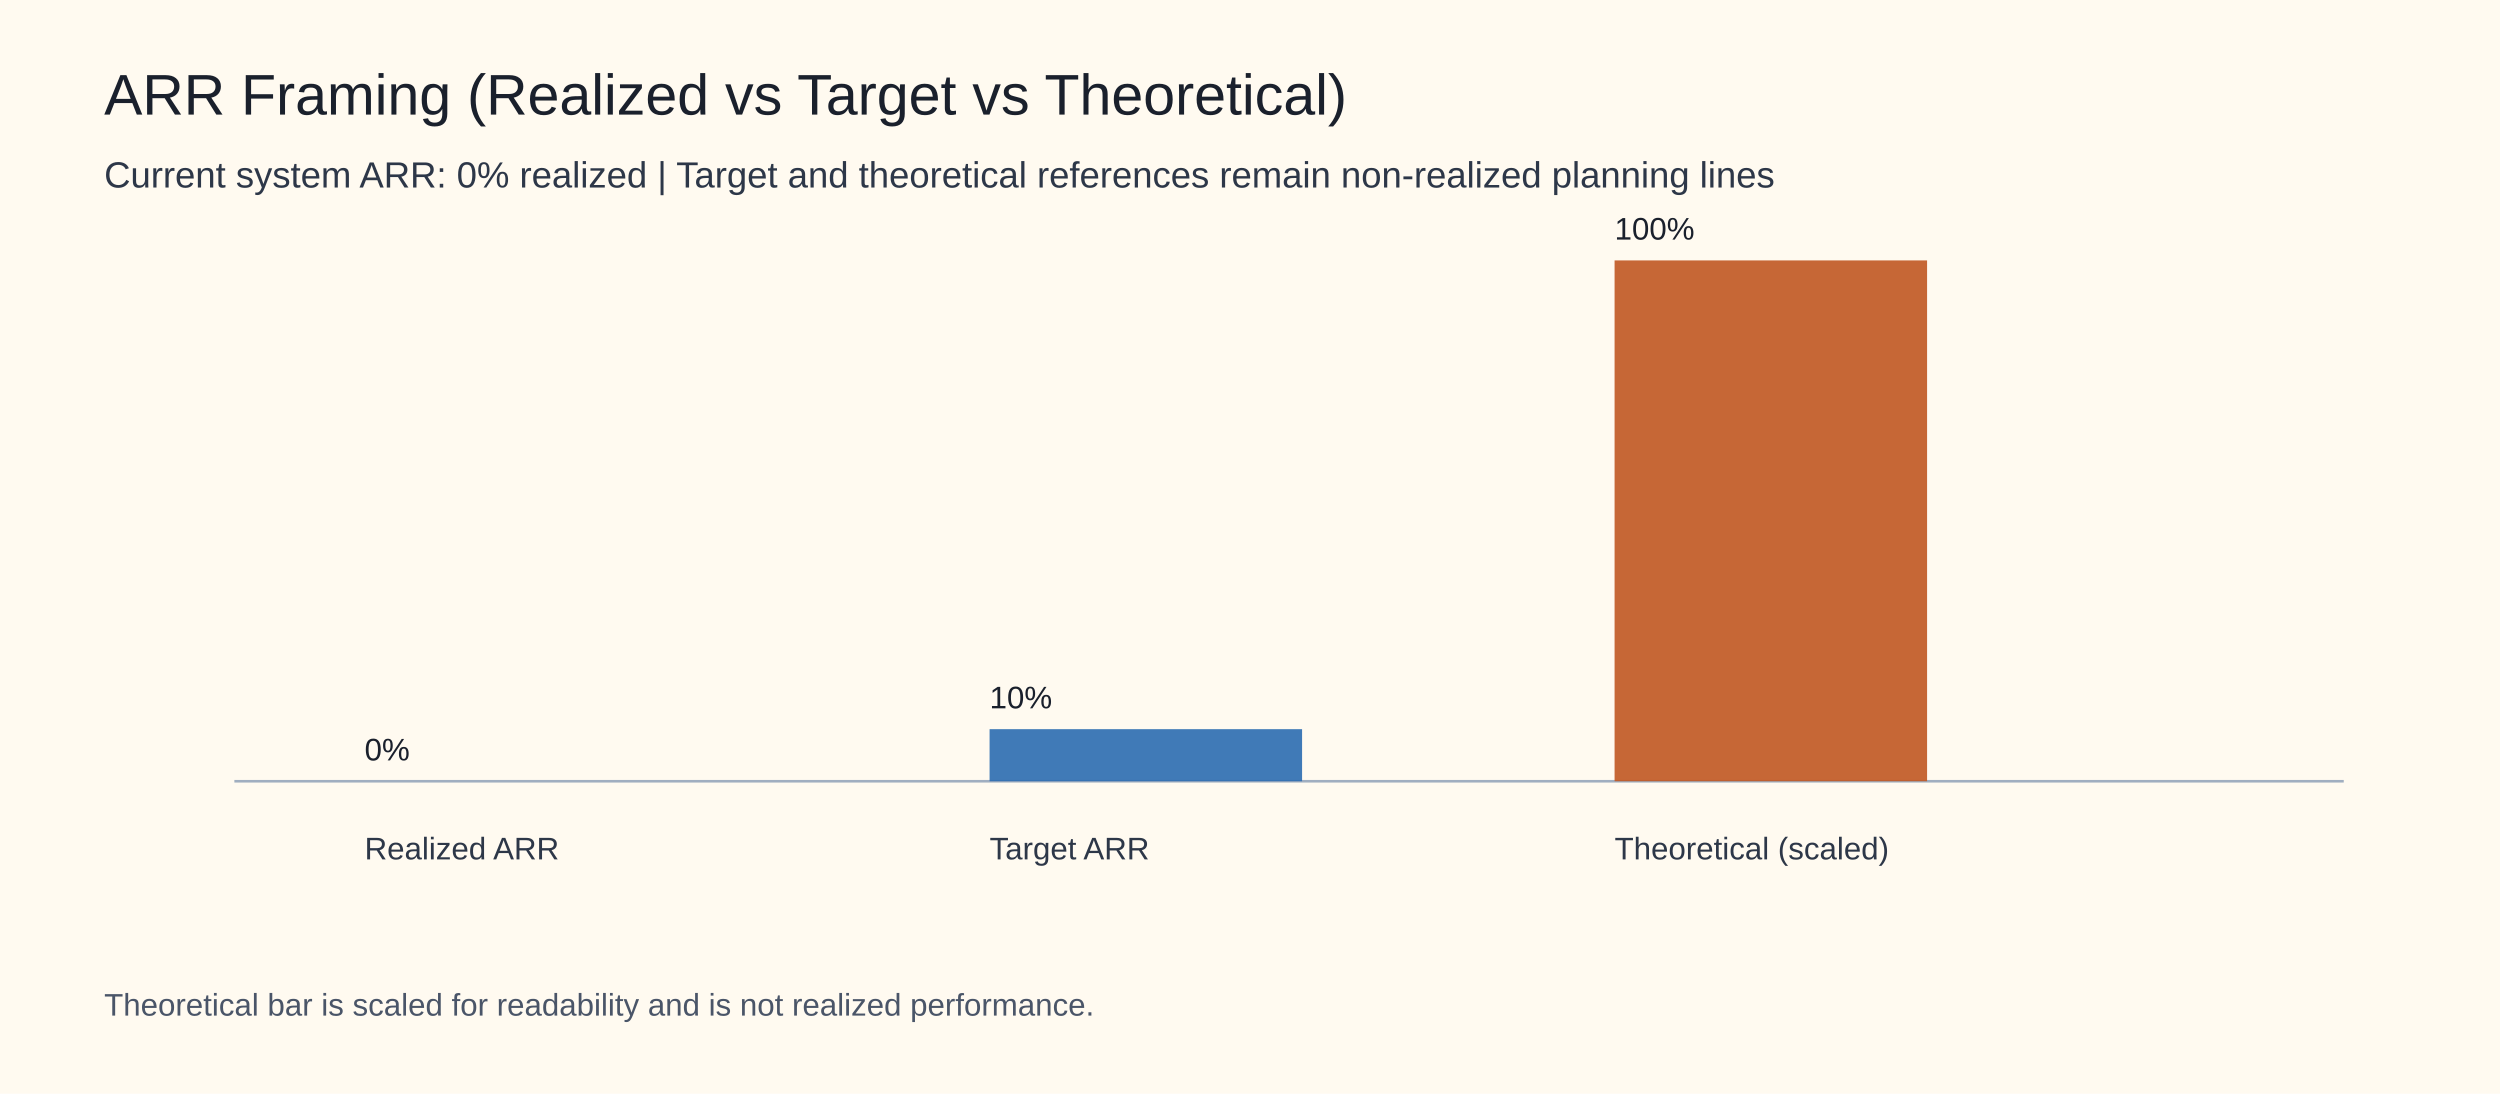
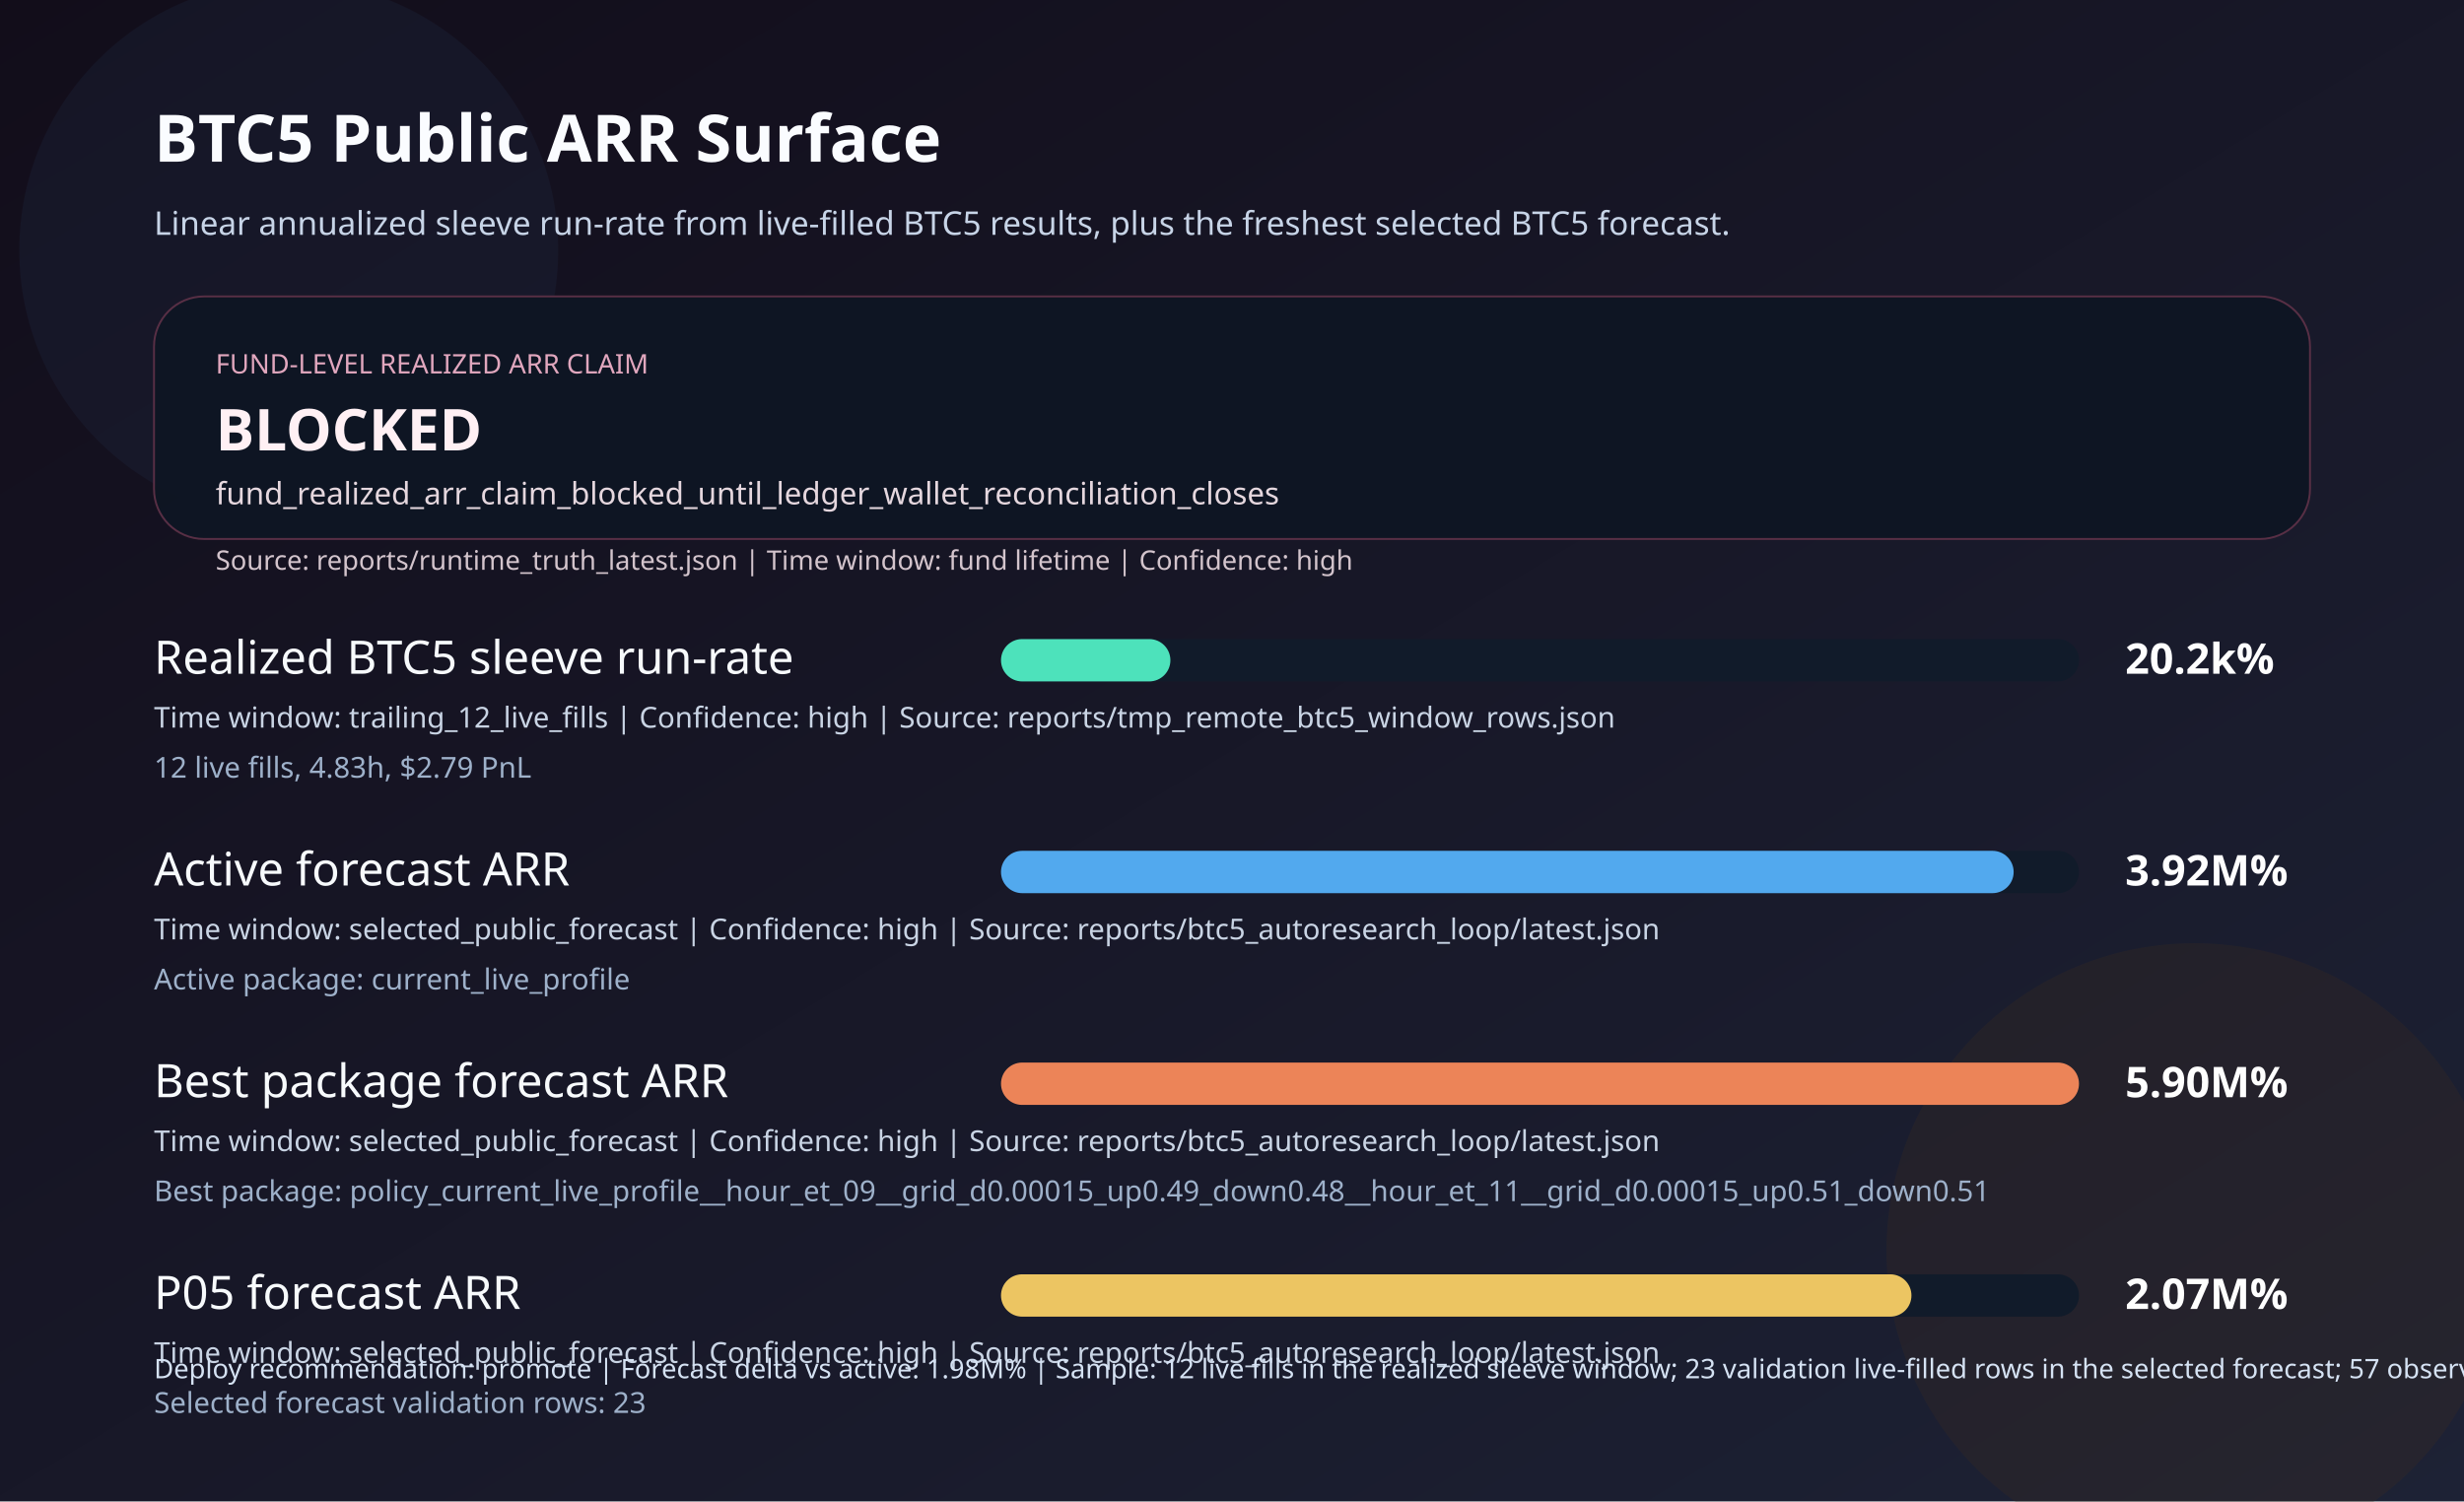
- <svg xmlns="http://www.w3.org/2000/svg" width="960" height="420" viewBox="0 0 960 420">
-   <rect width="100%" height="100%" fill="#fffaf0" />
-   <text x="40" y="44" font-family="Arial" font-size="22" fill="#1a202c">ARR Framing (Realized vs Target vs Theoretical)</text>
-   <text x="40" y="72" font-family="Arial" font-size="14" fill="#2d3748">Current system ARR: 0% realized | Target and theoretical references remain non-realized planning lines</text>
-   <line x1="90" y1="300" x2="900" y2="300" stroke="#a0aec0" />
-   <rect x="140" y="300" width="120" height="0" fill="#2f855a" opacity="0.9" />
-   <text x="140" y="330" font-family="Arial" font-size="12" fill="#2d3748">Realized ARR</text>
-   <text x="140" y="292" font-family="Arial" font-size="12" fill="#1a202c">0%</text>
-   <rect x="380" y="280" width="120" height="20" fill="#2b6cb0" opacity="0.9" />
-   <text x="380" y="330" font-family="Arial" font-size="12" fill="#2d3748">Target ARR</text>
-   <text x="380" y="272" font-family="Arial" font-size="12" fill="#1a202c">10%</text>
-   <rect x="620" y="100" width="120" height="200" fill="#c05621" opacity="0.9" />
-   <text x="620" y="330" font-family="Arial" font-size="12" fill="#2d3748">Theoretical (scaled)</text>
-   <text x="620" y="92" font-family="Arial" font-size="12" fill="#1a202c">100%</text>
-   <text x="40" y="390" font-family="Arial" font-size="12" fill="#4a5568">Theoretical bar is scaled for readability and is not realized performance.</text>
+ <svg xmlns="http://www.w3.org/2000/svg" width="1280" height="780" viewBox="0 0 1280 780">
+   <defs>
+     <linearGradient id="arrBg" x1="0" x2="1" y1="0" y2="1">
+       <stop offset="0%" stop-color="#120d1a" />
+       <stop offset="100%" stop-color="#1d2235" />
+     </linearGradient>
+   </defs>
+   <rect width="1280" height="780" fill="url(#arrBg)" />
+   <circle cx="150" cy="130" r="140" fill="#22304d" opacity="0.22" />
+   <circle cx="1140" cy="650" r="160" fill="#412c1b" opacity="0.25" />
+   <text x="80" y="84" font-family="'Trebuchet MS','Segoe UI',sans-serif" font-size="34" font-weight="700" fill="#fafcff">BTC5 Public ARR Surface</text>
+   <text x="80" y="122" font-family="'Trebuchet MS','Segoe UI',sans-serif" font-size="17" fill="#c7d4e7">Linear annualized sleeve run-rate from live-filled BTC5 results, plus the freshest selected BTC5 forecast.</text>
+   <rect x="80" y="154" width="1120" height="126" rx="26" fill="#0e1523" stroke="#5b3046" opacity="0.95" />
+   <text x="112" y="194" font-family="'Trebuchet MS','Segoe UI',sans-serif" font-size="14" fill="#e1a7be">FUND-LEVEL REALIZED ARR CLAIM</text>
+   <text x="112" y="234" font-family="'Trebuchet MS','Segoe UI',sans-serif" font-size="30" font-weight="700" fill="#fff0f4">BLOCKED</text>
+   <text x="112" y="262" font-family="'Trebuchet MS','Segoe UI',sans-serif" font-size="16" fill="#e5d7de">fund_realized_arr_claim_blocked_until_ledger_wallet_reconciliation_closes</text>
+   <text x="112" y="296" font-family="'Trebuchet MS','Segoe UI',sans-serif" font-size="14" fill="#d3c4cc">Source: reports/runtime_truth_latest.json | Time window: fund lifetime | Confidence: high</text>
+   <text x="80" y="350" font-family="'Trebuchet MS','Segoe UI',sans-serif" font-size="24" fill="#f7fafc">Realized BTC5 sleeve run-rate</text>
+   <text x="80" y="378" font-family="'Trebuchet MS','Segoe UI',sans-serif" font-size="15" fill="#c9d4e4">Time window: trailing_12_live_fills | Confidence: high | Source: reports/tmp_remote_btc5_window_rows.json</text>
+   <text x="80" y="404" font-family="'Trebuchet MS','Segoe UI',sans-serif" font-size="15" fill="#9eb1ca">12 live fills, 4.83h, $2.79 PnL</text>
+   <rect x="520" y="332" width="560" height="22" rx="11" fill="#111b2a" />
+   <rect x="520" y="332" width="88.00" height="22" rx="11" fill="#53f3c8" opacity="0.92" />
+   <text x="1104" y="350" font-family="'Trebuchet MS','Segoe UI',sans-serif" font-size="22" font-weight="700" fill="#fefefe">20.2k%</text>
+   <text x="80" y="460" font-family="'Trebuchet MS','Segoe UI',sans-serif" font-size="24" fill="#f7fafc">Active forecast ARR</text>
+   <text x="80" y="488" font-family="'Trebuchet MS','Segoe UI',sans-serif" font-size="15" fill="#c9d4e4">Time window: selected_public_forecast | Confidence: high | Source: reports/btc5_autoresearch_loop/latest.json</text>
+   <text x="80" y="514" font-family="'Trebuchet MS','Segoe UI',sans-serif" font-size="15" fill="#9eb1ca">Active package: current_live_profile</text>
+   <rect x="520" y="442" width="560" height="22" rx="11" fill="#111b2a" />
+   <rect x="520" y="442" width="526.05" height="22" rx="11" fill="#58b5ff" opacity="0.92" />
+   <text x="1104" y="460" font-family="'Trebuchet MS','Segoe UI',sans-serif" font-size="22" font-weight="700" fill="#fefefe">3.92M%</text>
+   <text x="80" y="570" font-family="'Trebuchet MS','Segoe UI',sans-serif" font-size="24" fill="#f7fafc">Best package forecast ARR</text>
+   <text x="80" y="598" font-family="'Trebuchet MS','Segoe UI',sans-serif" font-size="15" fill="#c9d4e4">Time window: selected_public_forecast | Confidence: high | Source: reports/btc5_autoresearch_loop/latest.json</text>
+   <text x="80" y="624" font-family="'Trebuchet MS','Segoe UI',sans-serif" font-size="15" fill="#9eb1ca">Best package: policy_current_live_profile__hour_et_09__grid_d0.00015_up0.49_down0.48__hour_et_11__grid_d0.00015_up0.51_down0.51</text>
+   <rect x="520" y="552" width="560" height="22" rx="11" fill="#111b2a" />
+   <rect x="520" y="552" width="560.00" height="22" rx="11" fill="#ff8d5c" opacity="0.92" />
+   <text x="1104" y="570" font-family="'Trebuchet MS','Segoe UI',sans-serif" font-size="22" font-weight="700" fill="#fefefe">5.90M%</text>
+   <text x="80" y="680" font-family="'Trebuchet MS','Segoe UI',sans-serif" font-size="24" fill="#f7fafc">P05 forecast ARR</text>
+   <text x="80" y="708" font-family="'Trebuchet MS','Segoe UI',sans-serif" font-size="15" fill="#c9d4e4">Time window: selected_public_forecast | Confidence: high | Source: reports/btc5_autoresearch_loop/latest.json</text>
+   <text x="80" y="734" font-family="'Trebuchet MS','Segoe UI',sans-serif" font-size="15" fill="#9eb1ca">Selected forecast validation rows: 23</text>
+   <rect x="520" y="662" width="560" height="22" rx="11" fill="#111b2a" />
+   <rect x="520" y="662" width="472.96" height="22" rx="11" fill="#ffd467" opacity="0.92" />
+   <text x="1104" y="680" font-family="'Trebuchet MS','Segoe UI',sans-serif" font-size="22" font-weight="700" fill="#fefefe">2.07M%</text>
+   <text x="80" y="716" font-family="'Trebuchet MS','Segoe UI',sans-serif" font-size="14" fill="#d5e2f3">Deploy recommendation: promote | Forecast delta vs active: 1.98M% | Sample: 12 live fills in the realized sleeve window; 23 validation live-filled rows in the selected forecast; 57 observed BTC5 windows in the selected forecast artifact</text>
</svg>
